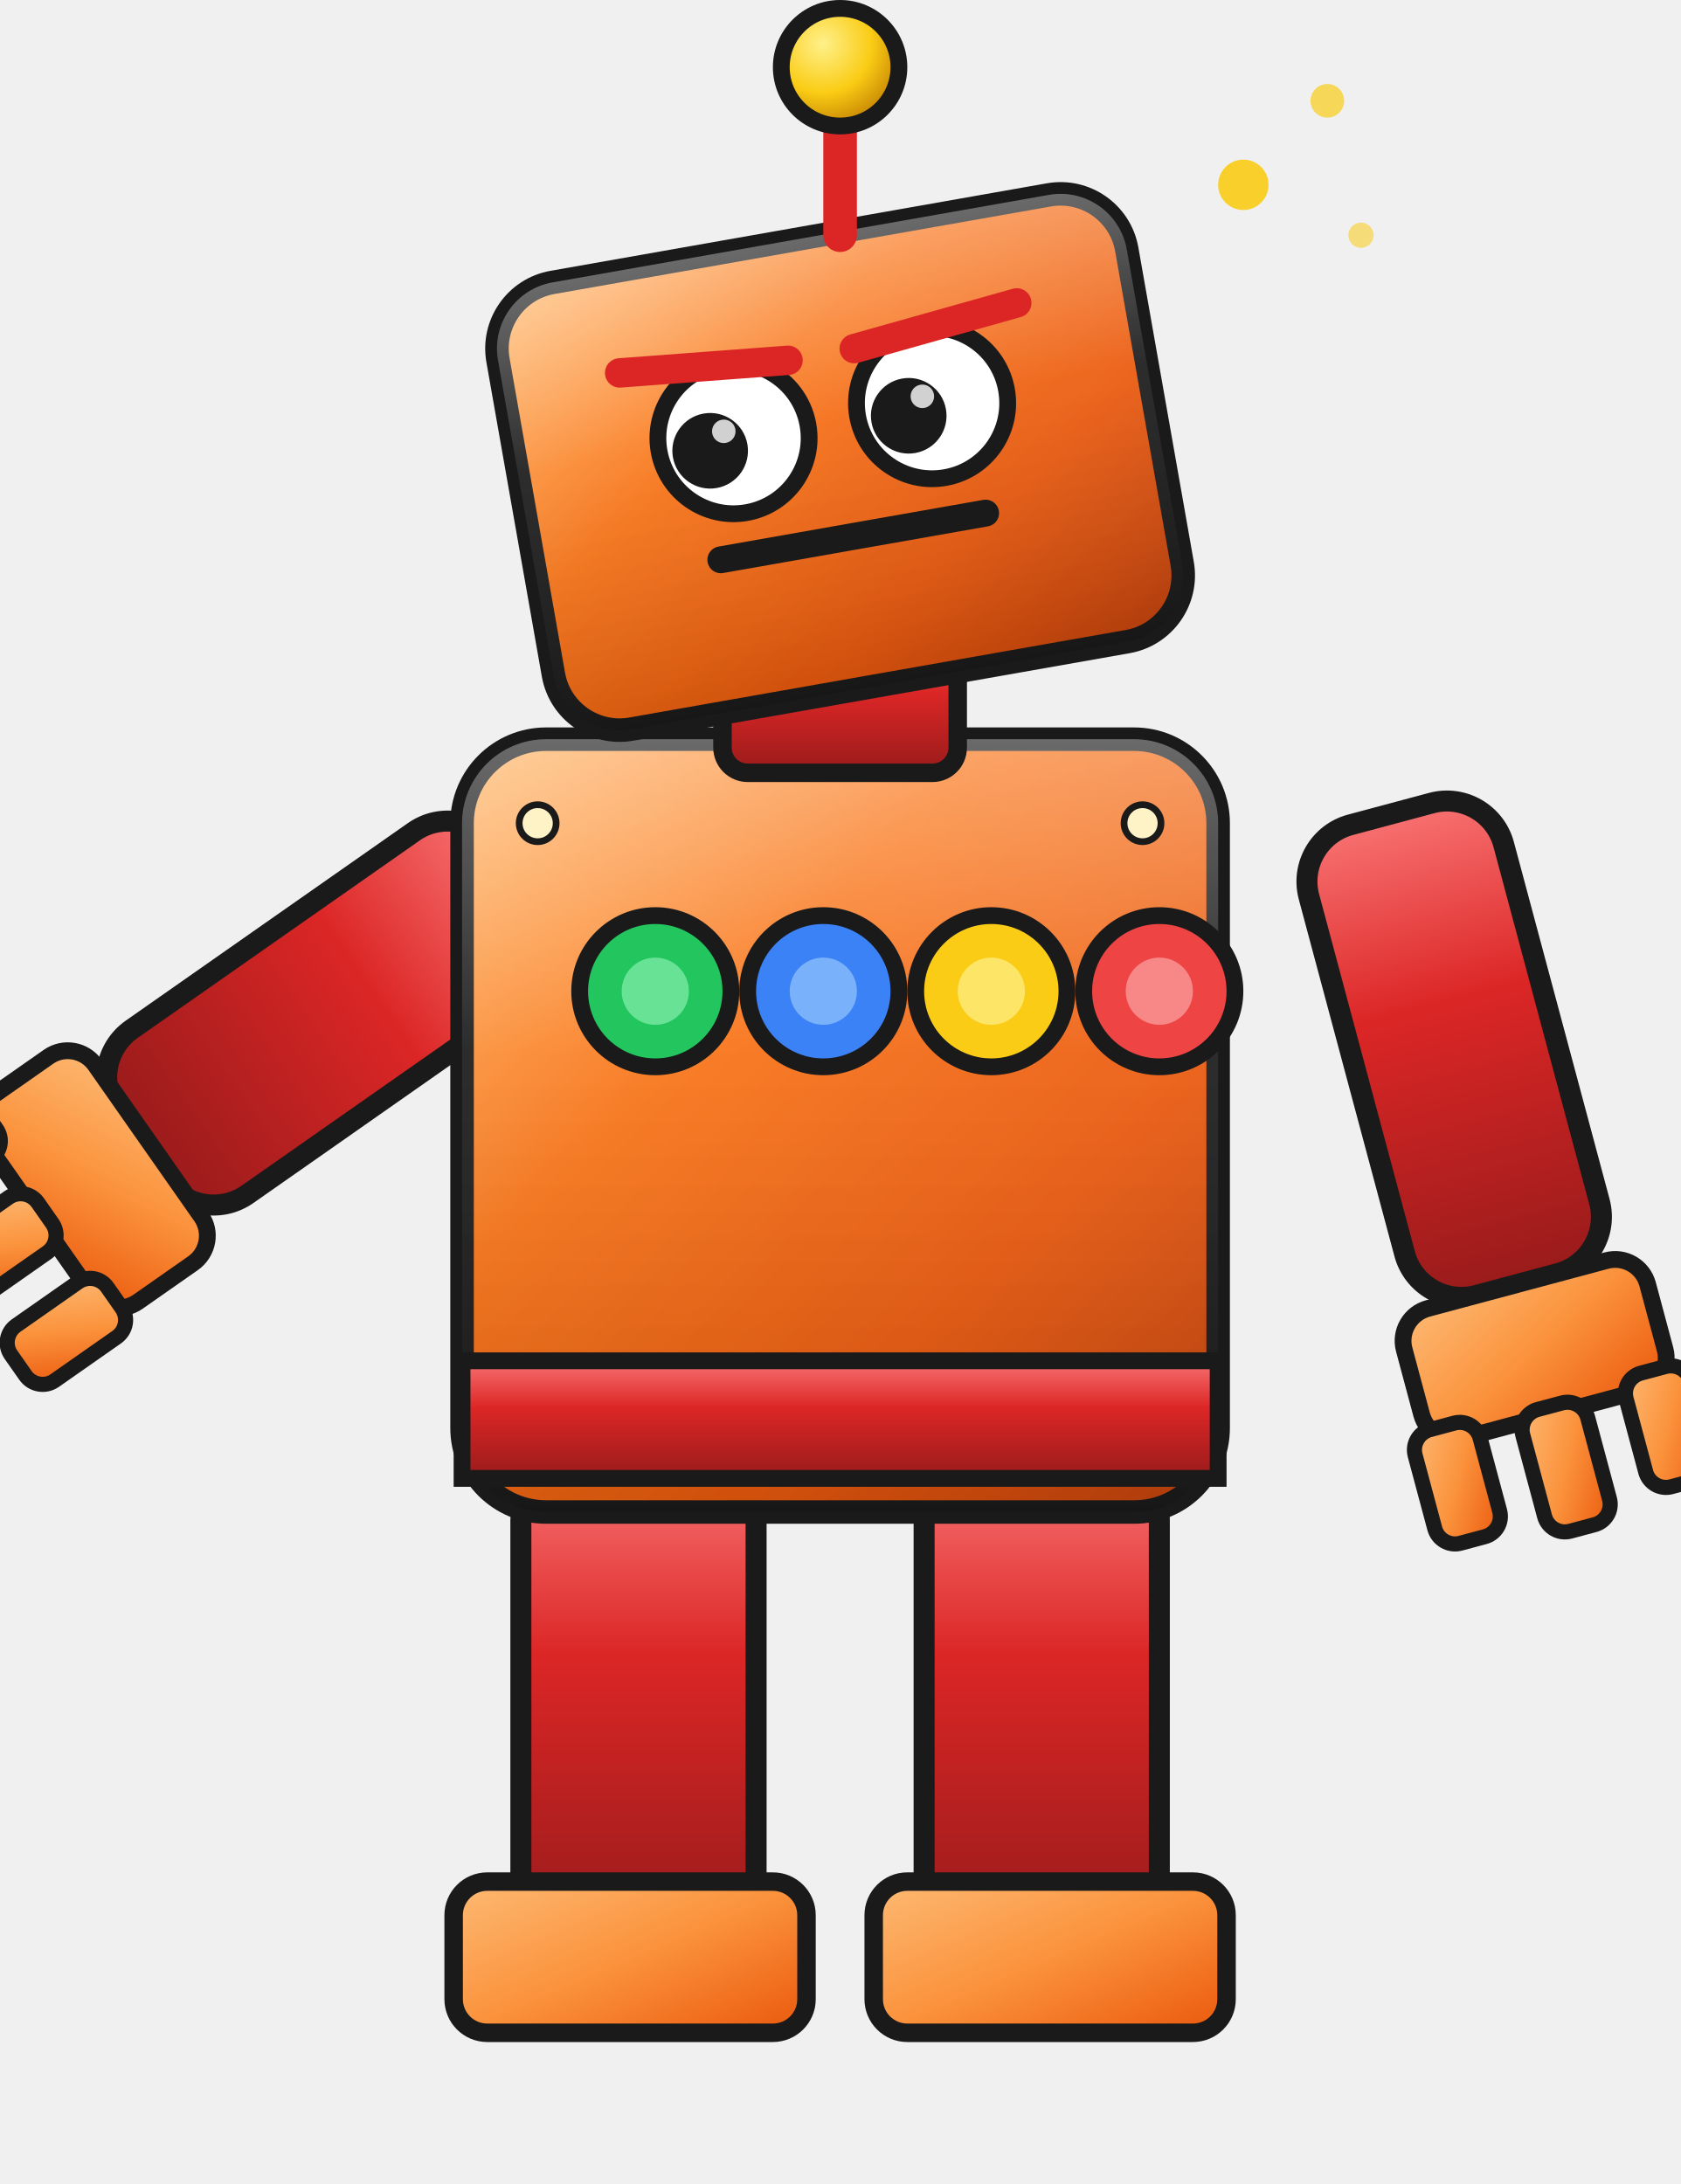
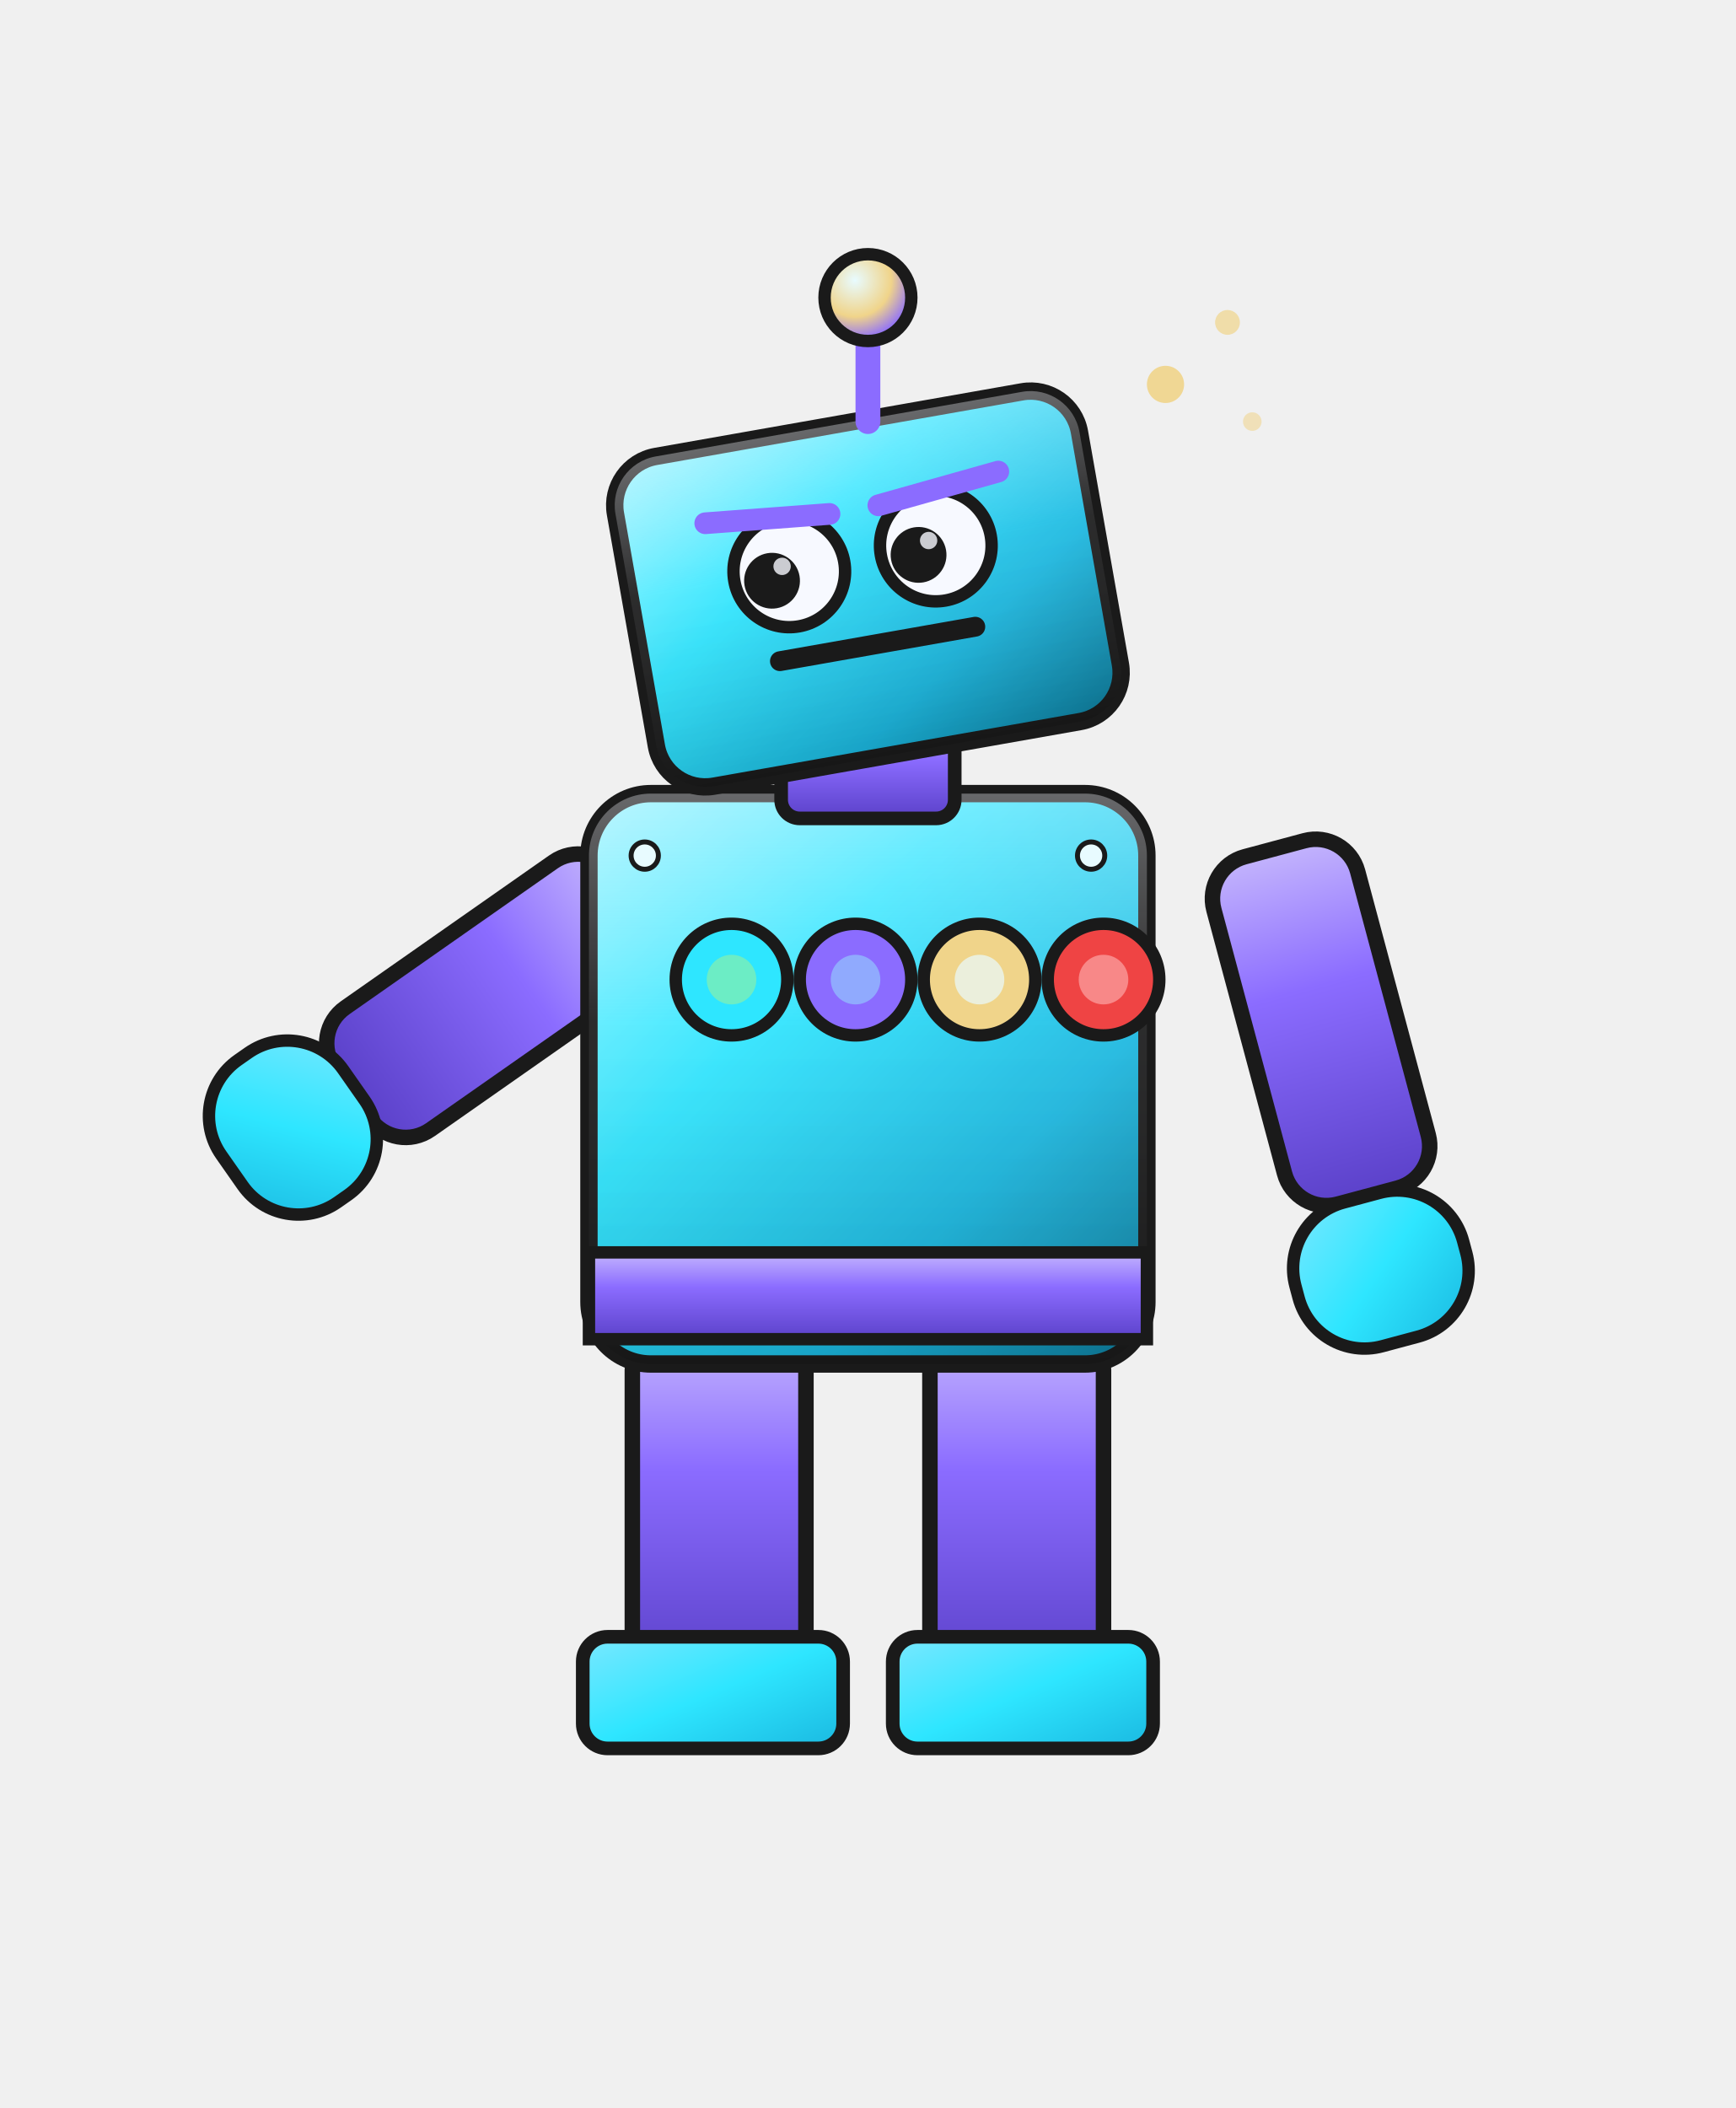
- <svg xmlns="http://www.w3.org/2000/svg" viewBox="0 0 200 260" fill="none" role="img" aria-label="BertyBot thinking">
+ <svg xmlns="http://www.w3.org/2000/svg" viewBox="-40 -40 280 340" overflow="visible" fill="none" role="img" aria-label="BertyBot thinking">
  <defs>
-     <linearGradient id="metalBody" x1="0%" y1="0%" x2="100%" y2="100%">
-       <stop offset="0%" stop-color="#ffb86a" />
-       <stop offset="35%" stop-color="#f97316" />
-       <stop offset="70%" stop-color="#ea580c" />
-       <stop offset="100%" stop-color="#c2410c" />
+     <linearGradient id="twthinkBody" x1="0%" y1="0%" x2="100%" y2="100%">
+       <stop offset="0%" stop-color="#9af4ff" />
+       <stop offset="35%" stop-color="#2ee6ff" />
+       <stop offset="70%" stop-color="#1ab8e0" />
+       <stop offset="100%" stop-color="#0d7a9a" />
    </linearGradient>
-     <linearGradient id="metalRed" x1="0%" y1="0%" x2="0%" y2="100%">
-       <stop offset="0%" stop-color="#f87171" />
-       <stop offset="40%" stop-color="#dc2626" />
-       <stop offset="100%" stop-color="#991b1b" />
+     <linearGradient id="twthinkRed" x1="0%" y1="0%" x2="0%" y2="100%">
+       <stop offset="0%" stop-color="#c4b5fd" />
+       <stop offset="40%" stop-color="#8b6cff" />
+       <stop offset="100%" stop-color="#5b41c9" />
    </linearGradient>
-     <linearGradient id="metalHand" x1="0%" y1="0%" x2="100%" y2="100%">
-       <stop offset="0%" stop-color="#fdba74" />
-       <stop offset="50%" stop-color="#fb923c" />
-       <stop offset="100%" stop-color="#ea580c" />
+     <linearGradient id="twthinkHand" x1="0%" y1="0%" x2="100%" y2="100%">
+       <stop offset="0%" stop-color="#7ae8ff" />
+       <stop offset="50%" stop-color="#2ee6ff" />
+       <stop offset="100%" stop-color="#1ab8e0" />
    </linearGradient>
-     <linearGradient id="metalShine" x1="0%" y1="0%" x2="0%" y2="100%">
-       <stop offset="0%" stop-color="#fff" stop-opacity="0.35" />
-       <stop offset="40%" stop-color="#fff" stop-opacity="0.08" />
+     <linearGradient id="twthinkShine" x1="0%" y1="0%" x2="0%" y2="100%">
+       <stop offset="0%" stop-color="#f7f9ff" stop-opacity="0.35" />
+       <stop offset="40%" stop-color="#f7f9ff" stop-opacity="0.08" />
      <stop offset="100%" stop-color="#000" stop-opacity="0.12" />
    </linearGradient>
-     <radialGradient id="antBall" cx="35%" cy="30%" r="70%">
-       <stop offset="0%" stop-color="#fef08a" />
-       <stop offset="60%" stop-color="#facc15" />
-       <stop offset="100%" stop-color="#ca8a04" />
+     <radialGradient id="twthinkAnt" cx="35%" cy="30%" r="70%">
+       <stop offset="0%" stop-color="#e8fbff" />
+       <stop offset="60%" stop-color="#f0d48a" />
+       <stop offset="100%" stop-color="#8b6cff" />
    </radialGradient>
  </defs>
  <g>
-     <rect x="62" y="175" width="28" height="55" rx="6" fill="url(#metalRed)" stroke="#1a1a1a" stroke-width="2.5" />
-     <rect x="110" y="175" width="28" height="55" rx="6" fill="url(#metalRed)" stroke="#1a1a1a" stroke-width="2.5" />
-     <rect x="54" y="224" width="42" height="18" rx="4" fill="url(#metalHand)" stroke="#1a1a1a" stroke-width="2.2" />
-     <rect x="104" y="224" width="42" height="18" rx="4" fill="url(#metalHand)" stroke="#1a1a1a" stroke-width="2.2" />
+     <rect x="62" y="175" width="28" height="55" rx="6" fill="url(#twthinkRed)" stroke="#1a1a1a" stroke-width="2.5" />
+     <rect x="110" y="175" width="28" height="55" rx="6" fill="url(#twthinkRed)" stroke="#1a1a1a" stroke-width="2.5" />
+     <rect x="54" y="224" width="42" height="18" rx="4" fill="url(#twthinkHand)" stroke="#1a1a1a" stroke-width="2.2" />
+     <rect x="104" y="224" width="42" height="18" rx="4" fill="url(#twthinkHand)" stroke="#1a1a1a" stroke-width="2.2" />
  </g>
  <g transform="translate(154,100) rotate(-15)">
-     <rect x="0" y="0" width="24" height="58" rx="7" fill="url(#metalRed)" stroke="#1a1a1a" stroke-width="2.5" />
-     <g transform="translate(-3,58)">
-       <rect x="0" y="0" width="30" height="16" rx="4" fill="url(#metalHand)" stroke="#1a1a1a" stroke-width="2" />
-       <rect x="-2" y="14" width="8" height="14" rx="2.5" fill="url(#metalHand)" stroke="#1a1a1a" stroke-width="1.8" />
-       <rect x="11" y="15" width="8" height="15" rx="2.5" fill="url(#metalHand)" stroke="#1a1a1a" stroke-width="1.8" />
-       <rect x="24" y="14" width="8" height="14" rx="2.5" fill="url(#metalHand)" stroke="#1a1a1a" stroke-width="1.8" />
+     <rect x="0" y="0" width="24" height="58" rx="7" fill="url(#twthinkRed)" stroke="#1a1a1a" stroke-width="2.5" />
+     <g data-berty-hand="claw" transform="translate(-3,58)">
+       <rect x="0" y="0" width="28" height="24" rx="11" fill="url(#twthinkHand)" stroke="#1a1a1a" stroke-width="2" />
    </g>
  </g>
  <g transform="translate(55,95) rotate(55)">
-     <rect x="0" y="0" width="24" height="55" rx="7" fill="url(#metalRed)" stroke="#1a1a1a" stroke-width="2.5" />
-     <g transform="translate(-3,54)">
-       <rect x="0" y="0" width="30" height="16" rx="4" fill="url(#metalHand)" stroke="#1a1a1a" stroke-width="2" />
-       <rect x="-2" y="14" width="8" height="14" rx="2.5" fill="url(#metalHand)" stroke="#1a1a1a" stroke-width="1.8" />
-       <rect x="11" y="15" width="8" height="15" rx="2.5" fill="url(#metalHand)" stroke="#1a1a1a" stroke-width="1.8" />
-       <rect x="24" y="14" width="8" height="14" rx="2.5" fill="url(#metalHand)" stroke="#1a1a1a" stroke-width="1.8" />
+     <rect x="0" y="0" width="24" height="55" rx="7" fill="url(#twthinkRed)" stroke="#1a1a1a" stroke-width="2.5" />
+     <g data-berty-hand="claw" transform="translate(-3,54)">
+       <rect x="0" y="0" width="28" height="24" rx="11" fill="url(#twthinkHand)" stroke="#1a1a1a" stroke-width="2" />
    </g>
  </g>
  <g>
-     <rect x="55" y="88" width="90" height="92" rx="10" fill="url(#metalBody)" stroke="#1a1a1a" stroke-width="2.8" />
-     <rect x="55" y="88" width="90" height="92" rx="10" fill="url(#metalShine)" />
-     <rect x="55" y="162" width="90" height="14" fill="url(#metalRed)" stroke="#1a1a1a" stroke-width="2" />
-     <circle cx="64" cy="98" r="2.2" fill="#fef3c7" stroke="#1a1a1a" stroke-width="0.8" />
-     <circle cx="136" cy="98" r="2.2" fill="#fef3c7" stroke="#1a1a1a" stroke-width="0.8" />
-     <circle cx="78" cy="118" r="9" fill="#22c55e" stroke="#1a1a1a" stroke-width="2" />
+     <rect x="55" y="88" width="90" height="92" rx="10" fill="url(#twthinkBody)" stroke="#1a1a1a" stroke-width="2.8" />
+     <rect x="55" y="88" width="90" height="92" rx="10" fill="url(#twthinkShine)" />
+     <rect x="55" y="162" width="90" height="14" fill="url(#twthinkRed)" stroke="#1a1a1a" stroke-width="2" />
+     <circle cx="64" cy="98" r="2.2" fill="#e8fbff" stroke="#1a1a1a" stroke-width="0.8" />
+     <circle cx="136" cy="98" r="2.2" fill="#e8fbff" stroke="#1a1a1a" stroke-width="0.8" />
+     <circle cx="78" cy="118" r="9" fill="#2ee6ff" stroke="#1a1a1a" stroke-width="2" />
    <circle cx="78" cy="118" r="4" fill="#86efac" opacity="0.7" />
-     <circle cx="98" cy="118" r="9" fill="#3b82f6" stroke="#1a1a1a" stroke-width="2" />
+     <circle cx="98" cy="118" r="9" fill="#8b6cff" stroke="#1a1a1a" stroke-width="2" />
    <circle cx="98" cy="118" r="4" fill="#93c5fd" opacity="0.7" />
-     <circle cx="118" cy="118" r="9" fill="#facc15" stroke="#1a1a1a" stroke-width="2" />
-     <circle cx="118" cy="118" r="4" fill="#fef08a" opacity="0.7" />
+     <circle cx="118" cy="118" r="9" fill="#f0d48a" stroke="#1a1a1a" stroke-width="2" />
+     <circle cx="118" cy="118" r="4" fill="#e8fbff" opacity="0.7" />
    <circle cx="138" cy="118" r="9" fill="#ef4444" stroke="#1a1a1a" stroke-width="2" />
    <circle cx="138" cy="118" r="4" fill="#fca5a5" opacity="0.7" />
  </g>
-   <rect x="86" y="76" width="28" height="16" rx="3" fill="url(#metalRed)" stroke="#1a1a1a" stroke-width="2.2" />
+   <rect x="86" y="76" width="28" height="16" rx="3" fill="url(#twthinkRed)" stroke="#1a1a1a" stroke-width="2.2" />
  <g transform="rotate(-10 100 55)">
-     <rect x="62" y="28" width="76" height="54" rx="8" fill="url(#metalBody)" stroke="#1a1a1a" stroke-width="2.8" />
-     <rect x="62" y="28" width="76" height="54" rx="8" fill="url(#metalShine)" />
-     <circle cx="88" cy="50" r="9" fill="#fff" stroke="#1a1a1a" stroke-width="2" />
-     <circle cx="112" cy="50" r="9" fill="#fff" stroke="#1a1a1a" stroke-width="2" />
+     <rect x="62" y="28" width="76" height="54" rx="8" fill="url(#twthinkBody)" stroke="#1a1a1a" stroke-width="2.8" />
+     <rect x="62" y="28" width="76" height="54" rx="8" fill="url(#twthinkShine)" />
+     <circle cx="88" cy="50" r="9" fill="#f7f9ff" stroke="#1a1a1a" stroke-width="2" />
+     <circle cx="112" cy="50" r="9" fill="#f7f9ff" stroke="#1a1a1a" stroke-width="2" />
    <circle cx="85" cy="51" r="4.5" fill="#1a1a1a" />
    <circle cx="109" cy="51" r="4.5" fill="#1a1a1a" />
-     <circle cx="87" cy="49" r="1.4" fill="#fff" opacity="0.8" />
-     <circle cx="111" cy="49" r="1.4" fill="#fff" opacity="0.8" />
-     <path d="M76 40 L96 42" stroke="#dc2626" stroke-width="3.5" stroke-linecap="round" />
-     <path d="M104 42 L124 40" stroke="#dc2626" stroke-width="3.5" stroke-linecap="round" />
+     <circle cx="87" cy="49" r="1.4" fill="#f7f9ff" opacity="0.8" />
+     <circle cx="111" cy="49" r="1.4" fill="#f7f9ff" opacity="0.8" />
+     <path d="M76 40 L96 42" stroke="#8b6cff" stroke-width="3.5" stroke-linecap="round" />
+     <path d="M104 42 L124 40" stroke="#8b6cff" stroke-width="3.5" stroke-linecap="round" />
    <path d="M84 64 L116 64" fill="none" stroke="#1a1a1a" stroke-width="3.2" stroke-linecap="round" />
  </g>
-   <line x1="100" y1="28" x2="100" y2="12" stroke="#dc2626" stroke-width="4" stroke-linecap="round" />
-   <circle cx="100" cy="8" r="7" fill="url(#antBall)" stroke="#1a1a1a" stroke-width="2" />
-   <circle cx="148" cy="22" r="3" fill="#facc15" opacity="0.9" />
-   <circle cx="158" cy="12" r="2" fill="#facc15" opacity="0.7" />
-   <circle cx="162" cy="28" r="1.5" fill="#facc15" opacity="0.55" />
+   <line x1="100" y1="28" x2="100" y2="12" stroke="#8b6cff" stroke-width="4" stroke-linecap="round" />
+   <circle cx="100" cy="8" r="7" fill="url(#twthinkAnt)" stroke="#1a1a1a" stroke-width="2" />
+   <circle cx="148" cy="22" r="3" fill="#f0d48a" opacity="0.9" />
+   <circle cx="158" cy="12" r="2" fill="#f0d48a" opacity="0.7" />
+   <circle cx="162" cy="28" r="1.5" fill="#f0d48a" opacity="0.55" />
</svg>
